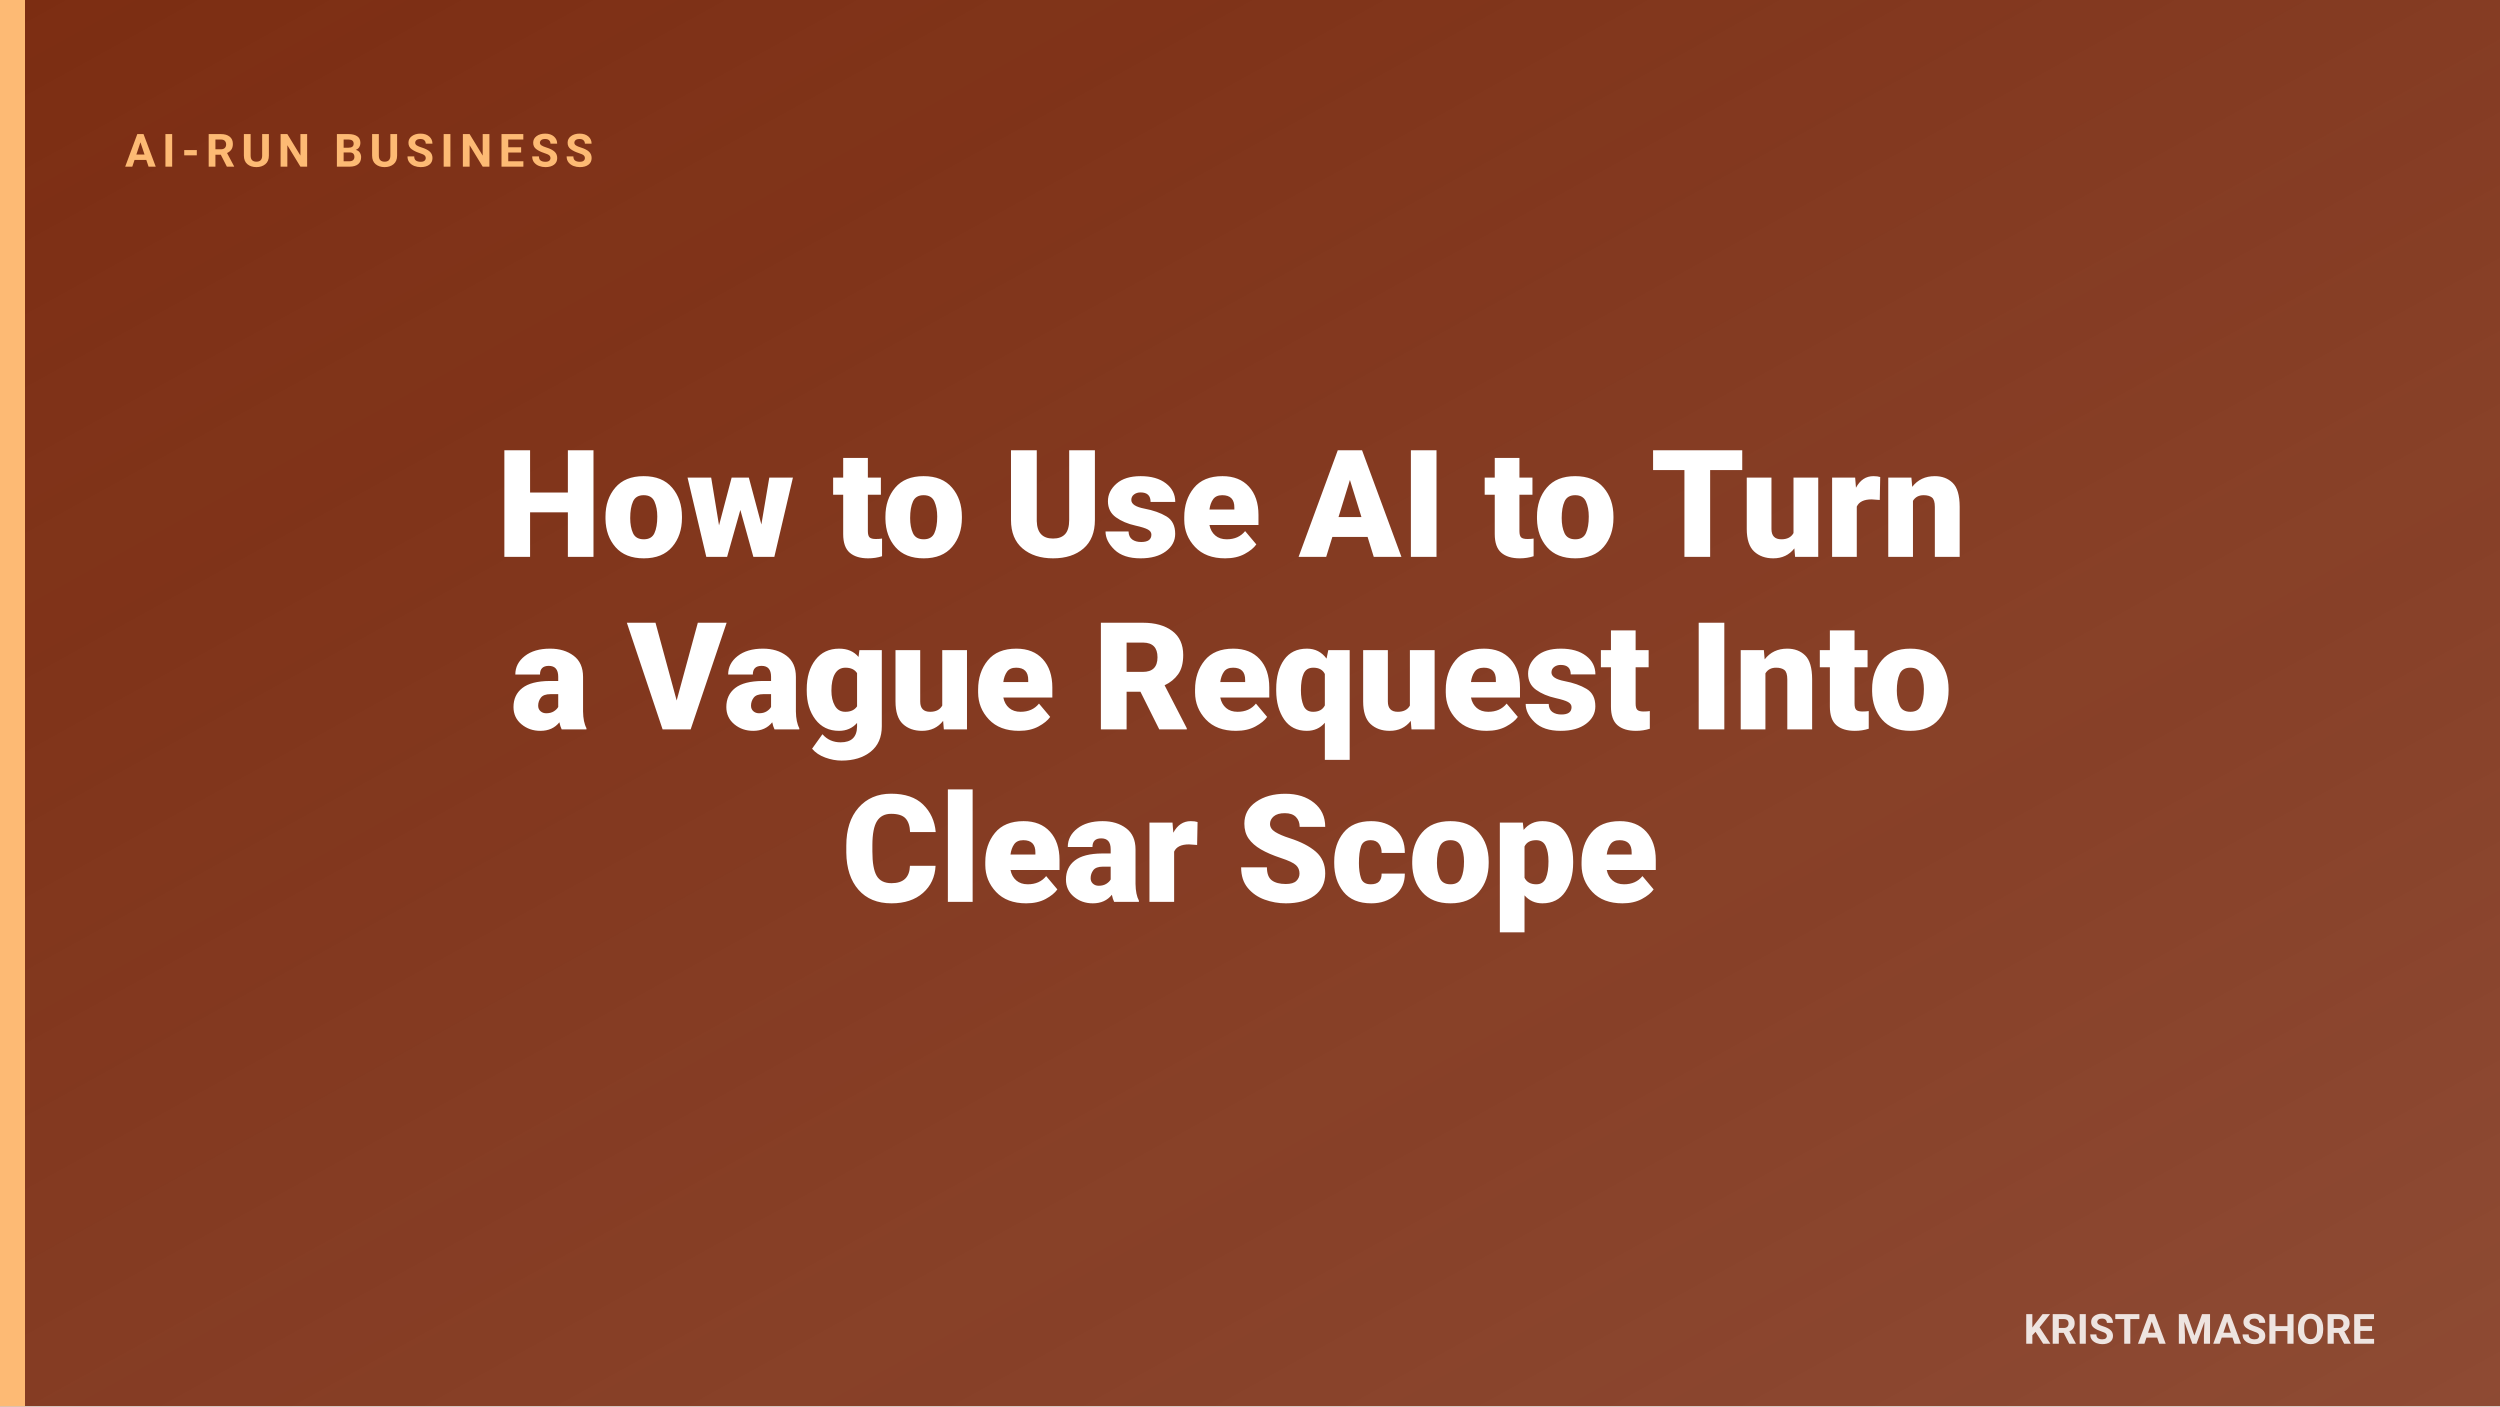
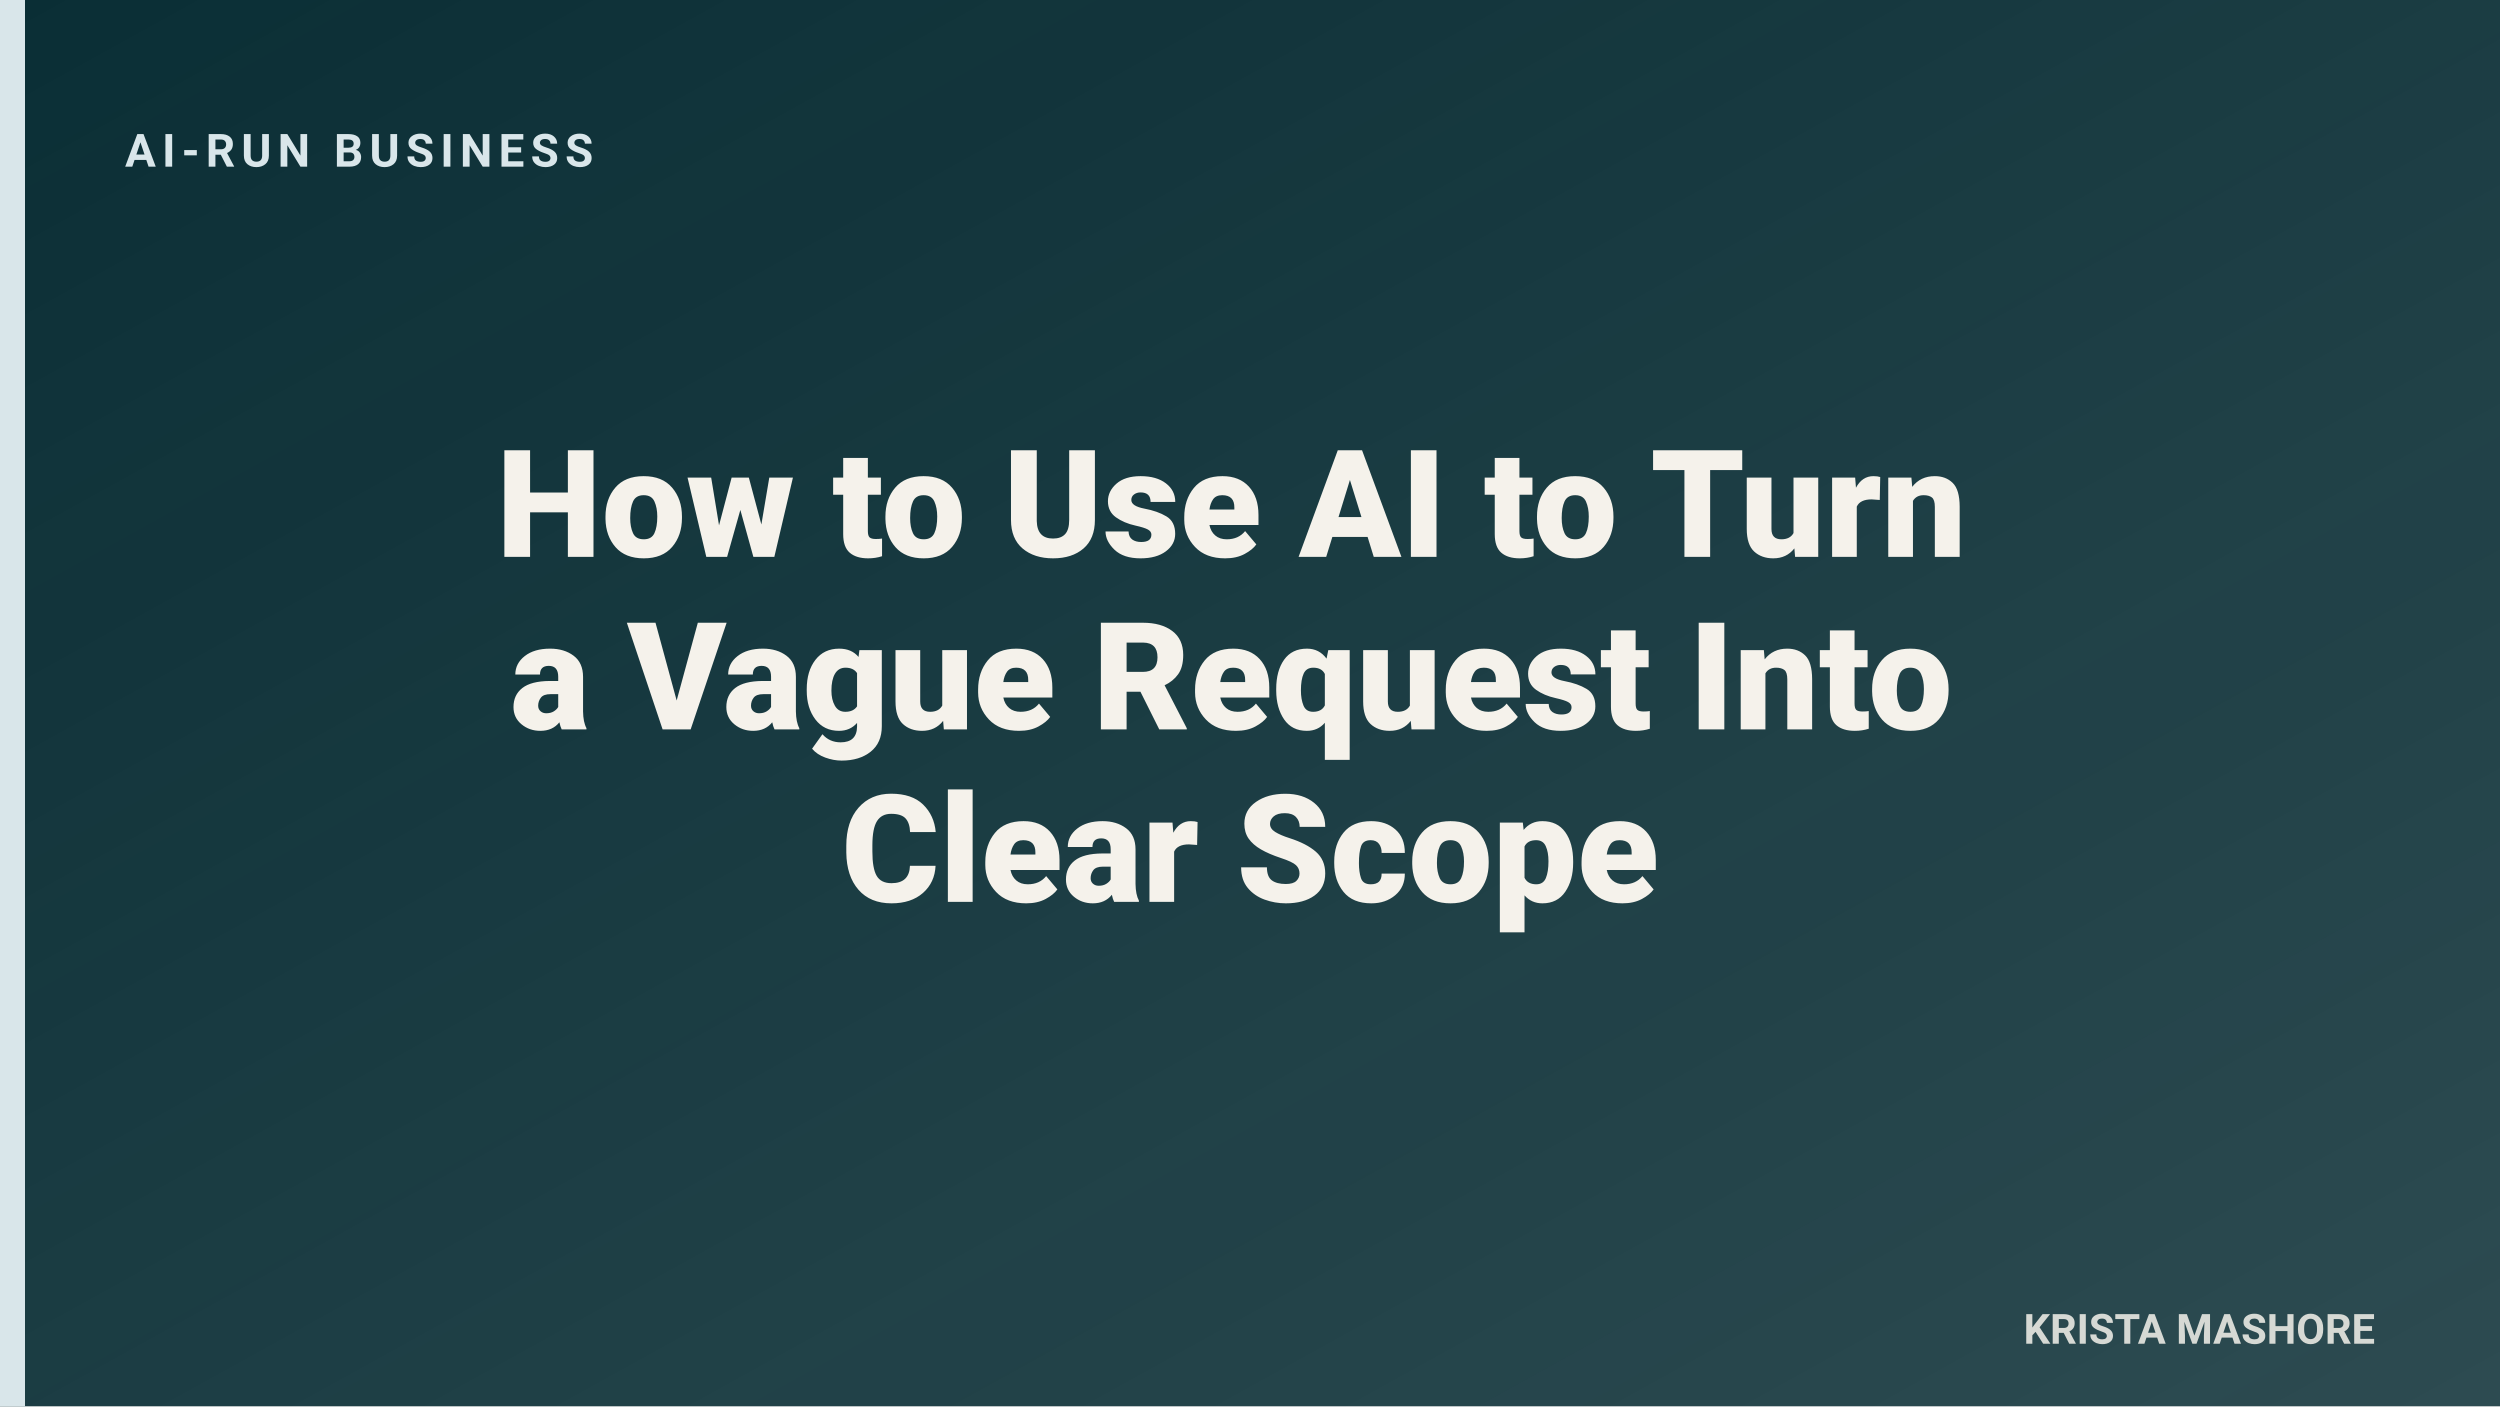
<svg xmlns="http://www.w3.org/2000/svg" width="1200" height="675" viewBox="0 0 1200 675" role="img" aria-label="How to Use AI to Turn a Vague Request Into Clear Scope">
  <defs>
    <linearGradient id="bg" x1="0%" y1="0%" x2="100%" y2="100%">
-       <stop offset="0%" stop-color="#7C2D12" />
-       <stop offset="100%" stop-color="#7C2D12" stop-opacity="0.85" />
+       <stop offset="0%" stop-color="#0A2E35" />
+       <stop offset="100%" stop-color="#0A2E35" stop-opacity="0.85" />
    </linearGradient>
  </defs>
  <rect width="1200" height="675" fill="url(#bg)" />
-   <rect x="0" y="0" width="12" height="675" fill="#FDBA74" />
-   <text x="60" y="80" font-family="-apple-system, BlinkMacSystemFont, 'Segoe UI', Roboto, sans-serif" font-size="22" font-weight="600" fill="#FDBA74" letter-spacing="3">AI-RUN BUSINESS</text>
-   <text font-family="-apple-system, BlinkMacSystemFont, 'Segoe UI', Roboto, sans-serif" font-size="72" font-weight="800" fill="#FFFFFF" text-anchor="middle">
+   <rect x="0" y="0" width="12" height="675" fill="#D9E6EA" />
+   <text x="60" y="80" font-family="-apple-system, BlinkMacSystemFont, 'Segoe UI', Roboto, sans-serif" font-size="22" font-weight="600" fill="#D9E6EA" letter-spacing="3">AI-RUN BUSINESS</text>
+   <text font-family="-apple-system, BlinkMacSystemFont, 'Segoe UI', Roboto, sans-serif" font-size="72" font-weight="800" fill="#F5F2EB" text-anchor="middle">
    <tspan x="600" y="267.3">How to Use AI to Turn</tspan>
    <tspan x="600" y="350.1">a Vague Request Into</tspan>
    <tspan x="600" y="432.9">Clear Scope</tspan>
  </text>
-   <text x="1140" y="645" font-family="-apple-system, BlinkMacSystemFont, 'Segoe UI', Roboto, sans-serif" font-size="20" font-weight="600" fill="#FFFFFF" text-anchor="end" opacity="0.85">KRISTA MASHORE</text>
+   <text x="1140" y="645" font-family="-apple-system, BlinkMacSystemFont, 'Segoe UI', Roboto, sans-serif" font-size="20" font-weight="600" fill="#F5F2EB" text-anchor="end" opacity="0.85">KRISTA MASHORE</text>
</svg>
